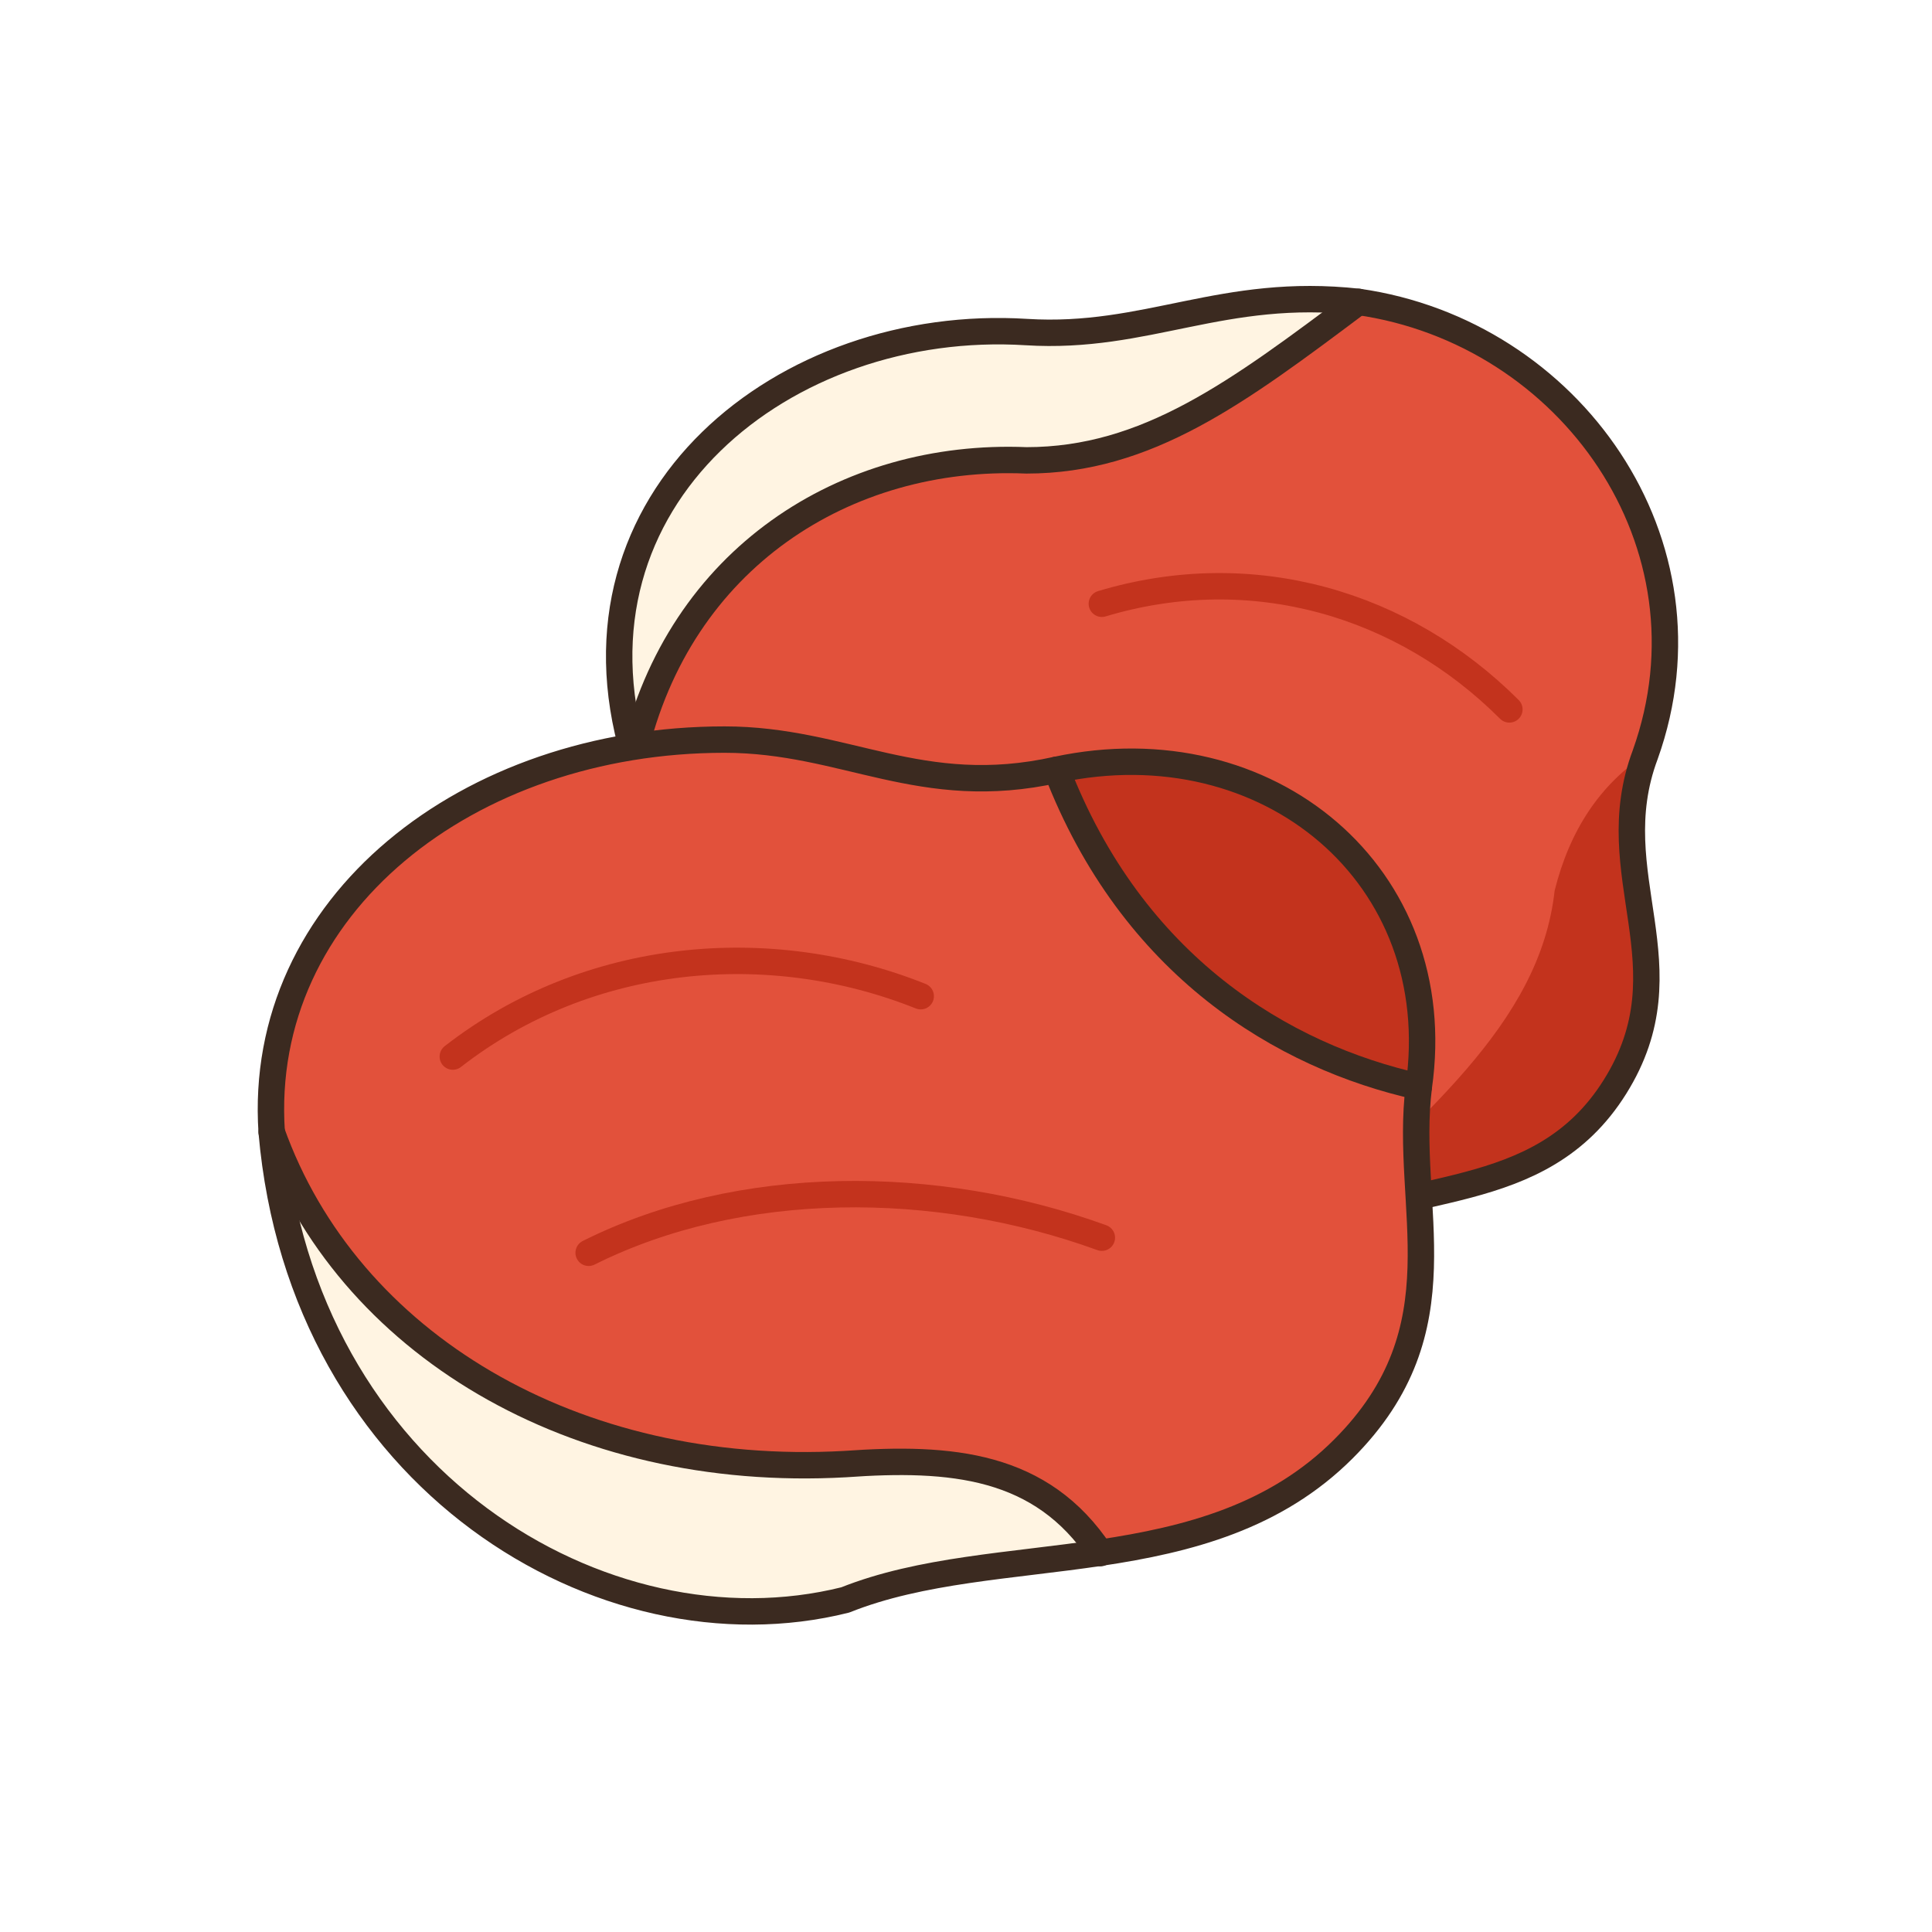
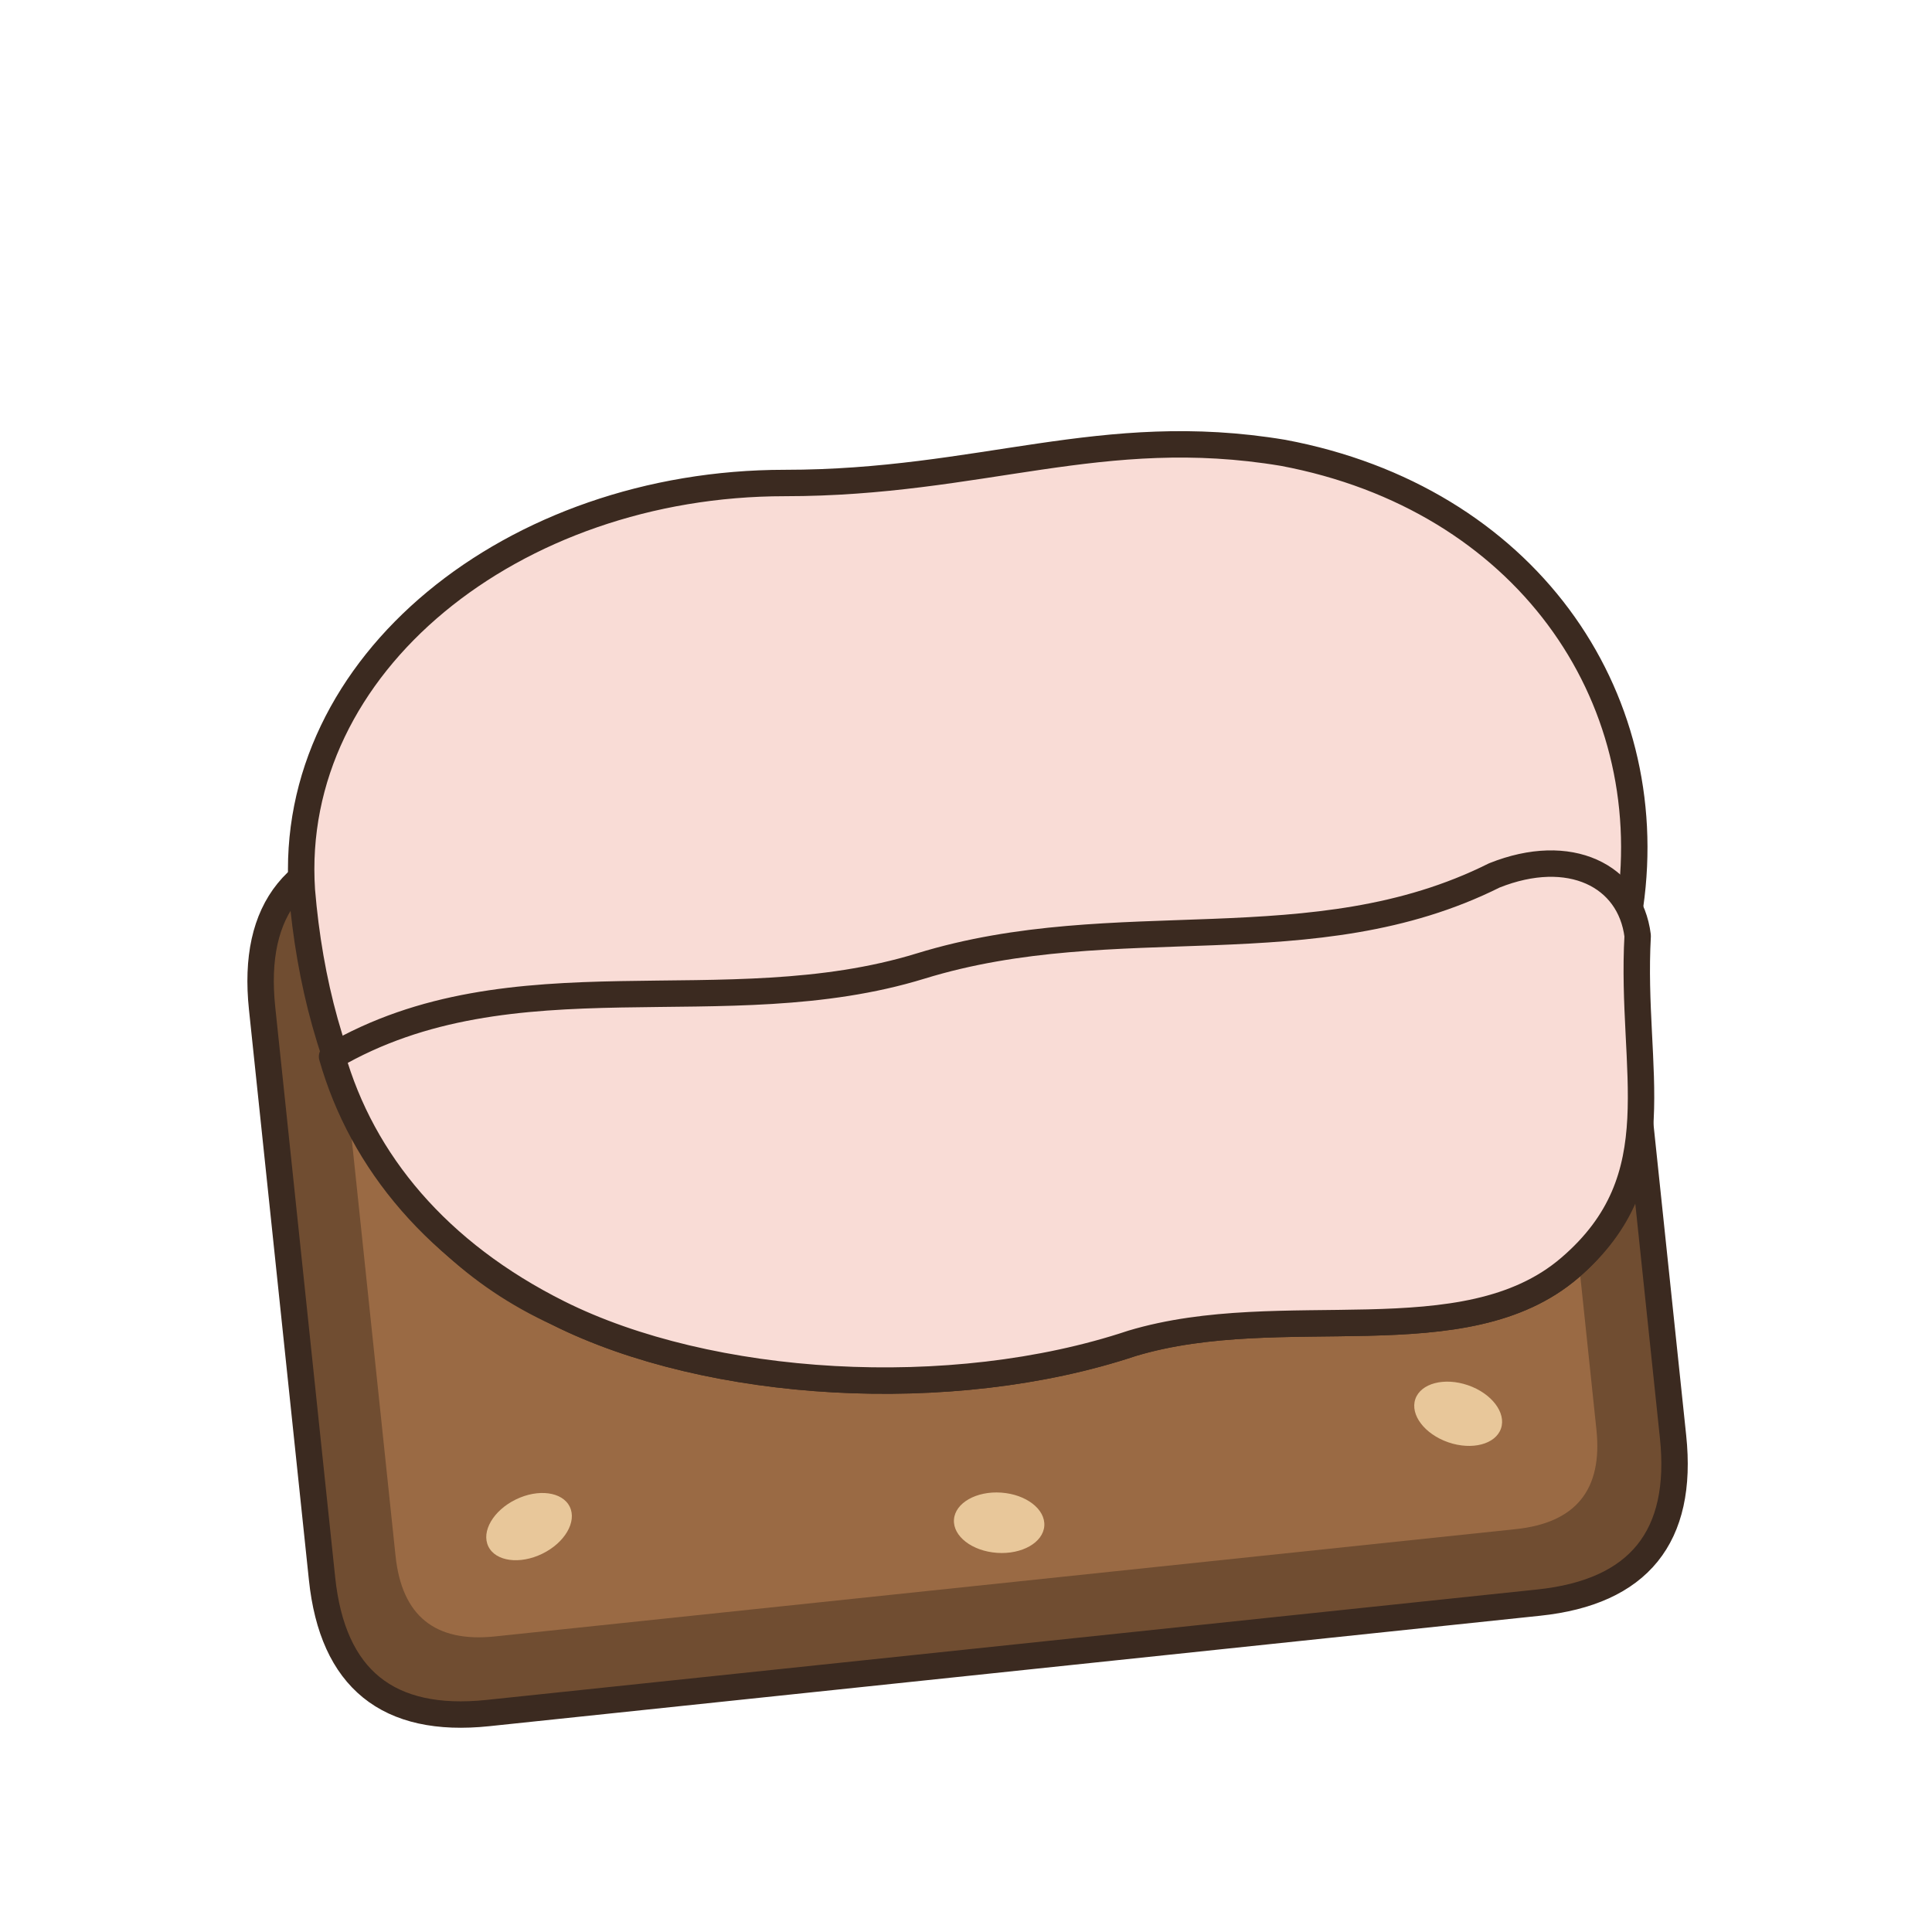
<svg xmlns="http://www.w3.org/2000/svg" viewBox="0 0 256 256">
  <g stroke="#3B2A20" stroke-width="3.5" stroke-linecap="round" stroke-linejoin="round">
-     <g id="slice-back">
-       <path fill="#E2513B" stroke="none" d="M84 100 C74 66 104 42 136 44 C152 45 162 38 180 40 C208 44 228 72 218 100 C212 116 224 128 214 144 C204 160 186 156 172 164 C150 176 96 140 84 100 Z" />
-       <path fill="#C3331D" stroke="none" d="M218 100 C212 116 224 128 214 144 C204 160 186 156 172 164 C188 148 204 136 206 118 C208 110 212 104 218 100 Z" />
-       <path fill="#FFF4E2" stroke="none" d="M84 100 C74 66 104 42 136 44 C152 45 162 38 180 40 C164 52 152 61 136 61 C112 60 90 74 84 100 Z" />
-       <path fill="none" d="M180 40 C164 52 152 61 136 61 C112 60 90 74 84 100" />
-       <path fill="none" stroke="#C3331D" d="M146 80 C166 74 186 80 200 94" />
-       <path fill="none" d="M84 100 C74 66 104 42 136 44 C152 45 162 38 180 40 C208 44 228 72 218 100 C212 116 224 128 214 144 C204 160 186 156 172 164 C150 176 96 140 84 100 Z" />
+     <g id="rye-bread" transform="rotate(-6 128 160)">
+       <path fill="#704D31" d="M58 104 L198 104 Q218 104 218 124 L218 200 Q218 220 198 220 L58 220 Q38 220 38 200 L38 124 Q38 104 58 104 Z" />
+       <path fill="#9A6A44" stroke="none" d="M60 114 L196 114 Q208 114 208 126 L208 198 Q208 210 196 210 L60 210 Q48 210 48 198 L48 126 Q48 114 60 114 Z" />
+       <g id="grains" fill="#E8C79A" stroke="none">
+         <ellipse cx="66" cy="196" rx="6" ry="4" transform="rotate(-20 66 196)" />
+         <ellipse cx="190" cy="194" rx="6" ry="4" transform="rotate(25 190 194)" />
+         <ellipse cx="128" cy="202" rx="6" ry="4" transform="rotate(10 128 202)" />
+       </g>
    </g>
-     <g id="slice-front">
-       <path fill="#E2513B" stroke="none" d="M36 150 C34 120 62 98 96 98 C112 98 122 106 140 102 C168 96 192 116 188 144 C186 160 194 176 178 192 C160 210 132 204 112 212 C80 220 40 196 36 150 Z" />
-       <path fill="#C3331D" stroke="none" d="M140 102 C168 96 192 116 188 144 C170 140 150 128 140 102 Z" />
-       <path fill="#FFF4E2" stroke="none" d="M145.8 205.8 C134 207.5 122 208 112 212 C80 220 40 196 36 150 C46 178 76 196 112 194 C126 193 138 194 145.8 205.8 Z" />
-       <path fill="none" d="M36 150 C46 178 76 196 112 194 C126 193 138 194 145.8 205.8" />
-       <path fill="none" stroke="#C3331D" d="M60 140 C78 126 102 124 122 132 M78 166 C98 156 124 156 146 164" />
-       <path fill="none" d="M188 144 C170 140 150 128 140 102" />
-       <path fill="none" d="M36 150 C34 120 62 98 96 98 C112 98 122 106 140 102 C168 96 192 116 188 144 C186 160 194 176 178 192 C160 210 132 204 112 212 C80 220 40 196 36 150 Z" />
+     <g id="ham-slice">
+       <path fill="#F9DCD6" d="M40 118 C38 88 68 64 104 64 C130 64 146 56 170 60 C202 66 220 92 216 120 C214 140 222 156 208 168 C194 180 170 172 150 178 C126 186 94 184 74 174 C52 164 42 142 40 118 Z" />
+       <path fill="#F9DCD6" d="M44 140 C68 126 96 136 122 128 C148 120 174 128 198 116 C208 112 216 116 217 124 C216 142 222 156 208 168 C194 180 170 172 150 178 C126 186 94 184 74 174 C58 166 48 154 44 140 Z" />
    </g>
  </g>
</svg>
